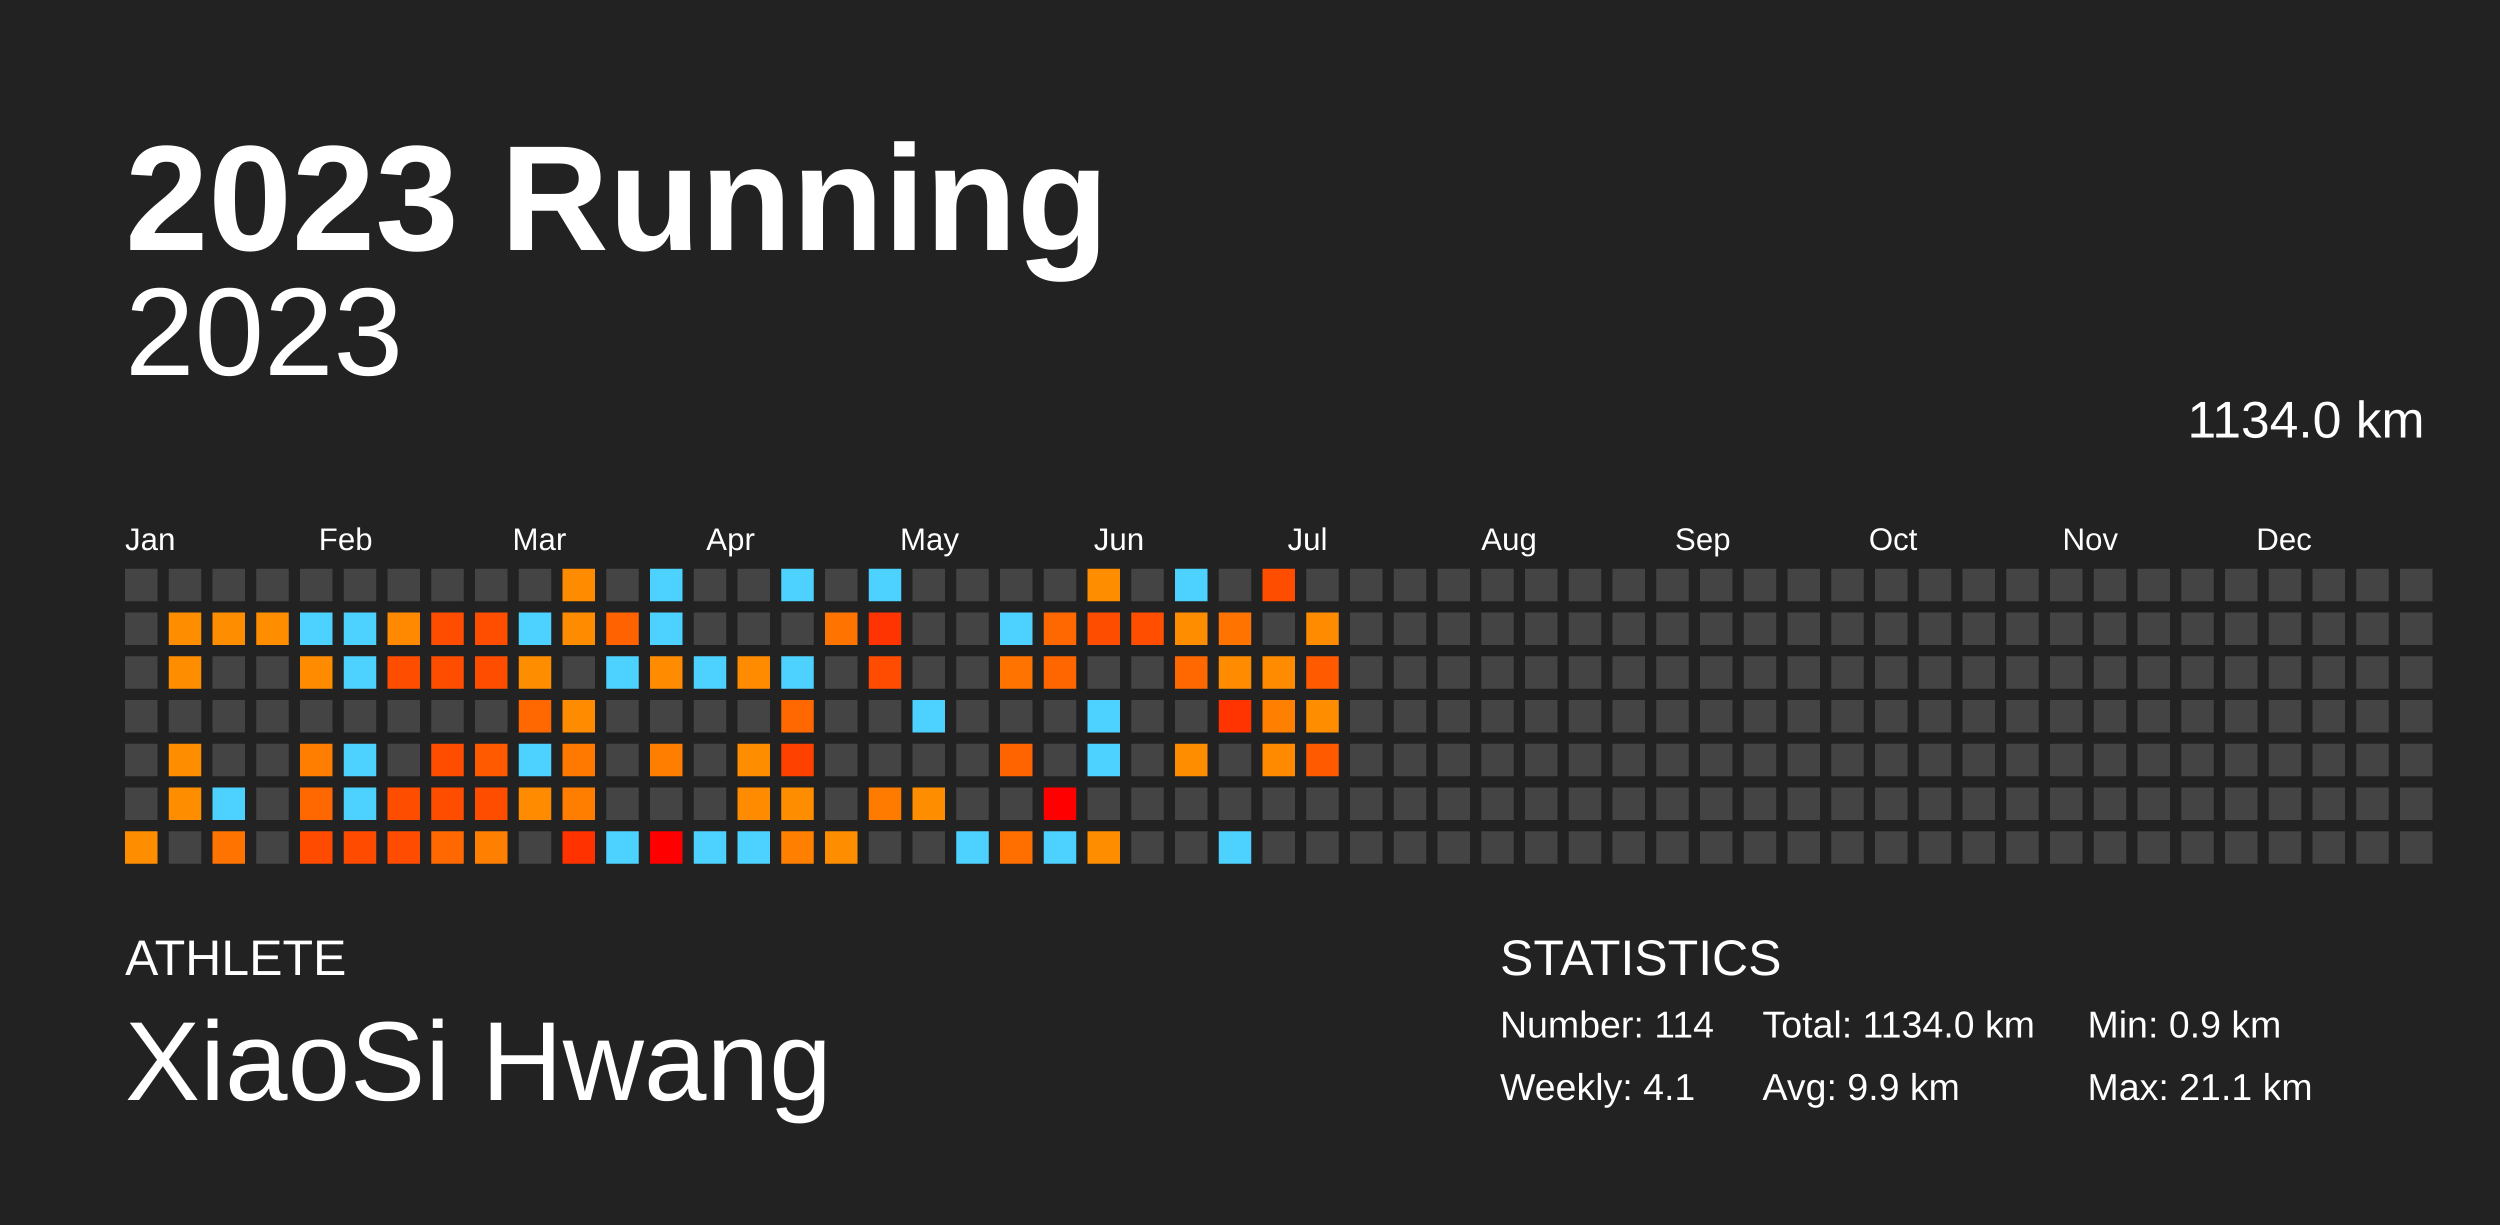
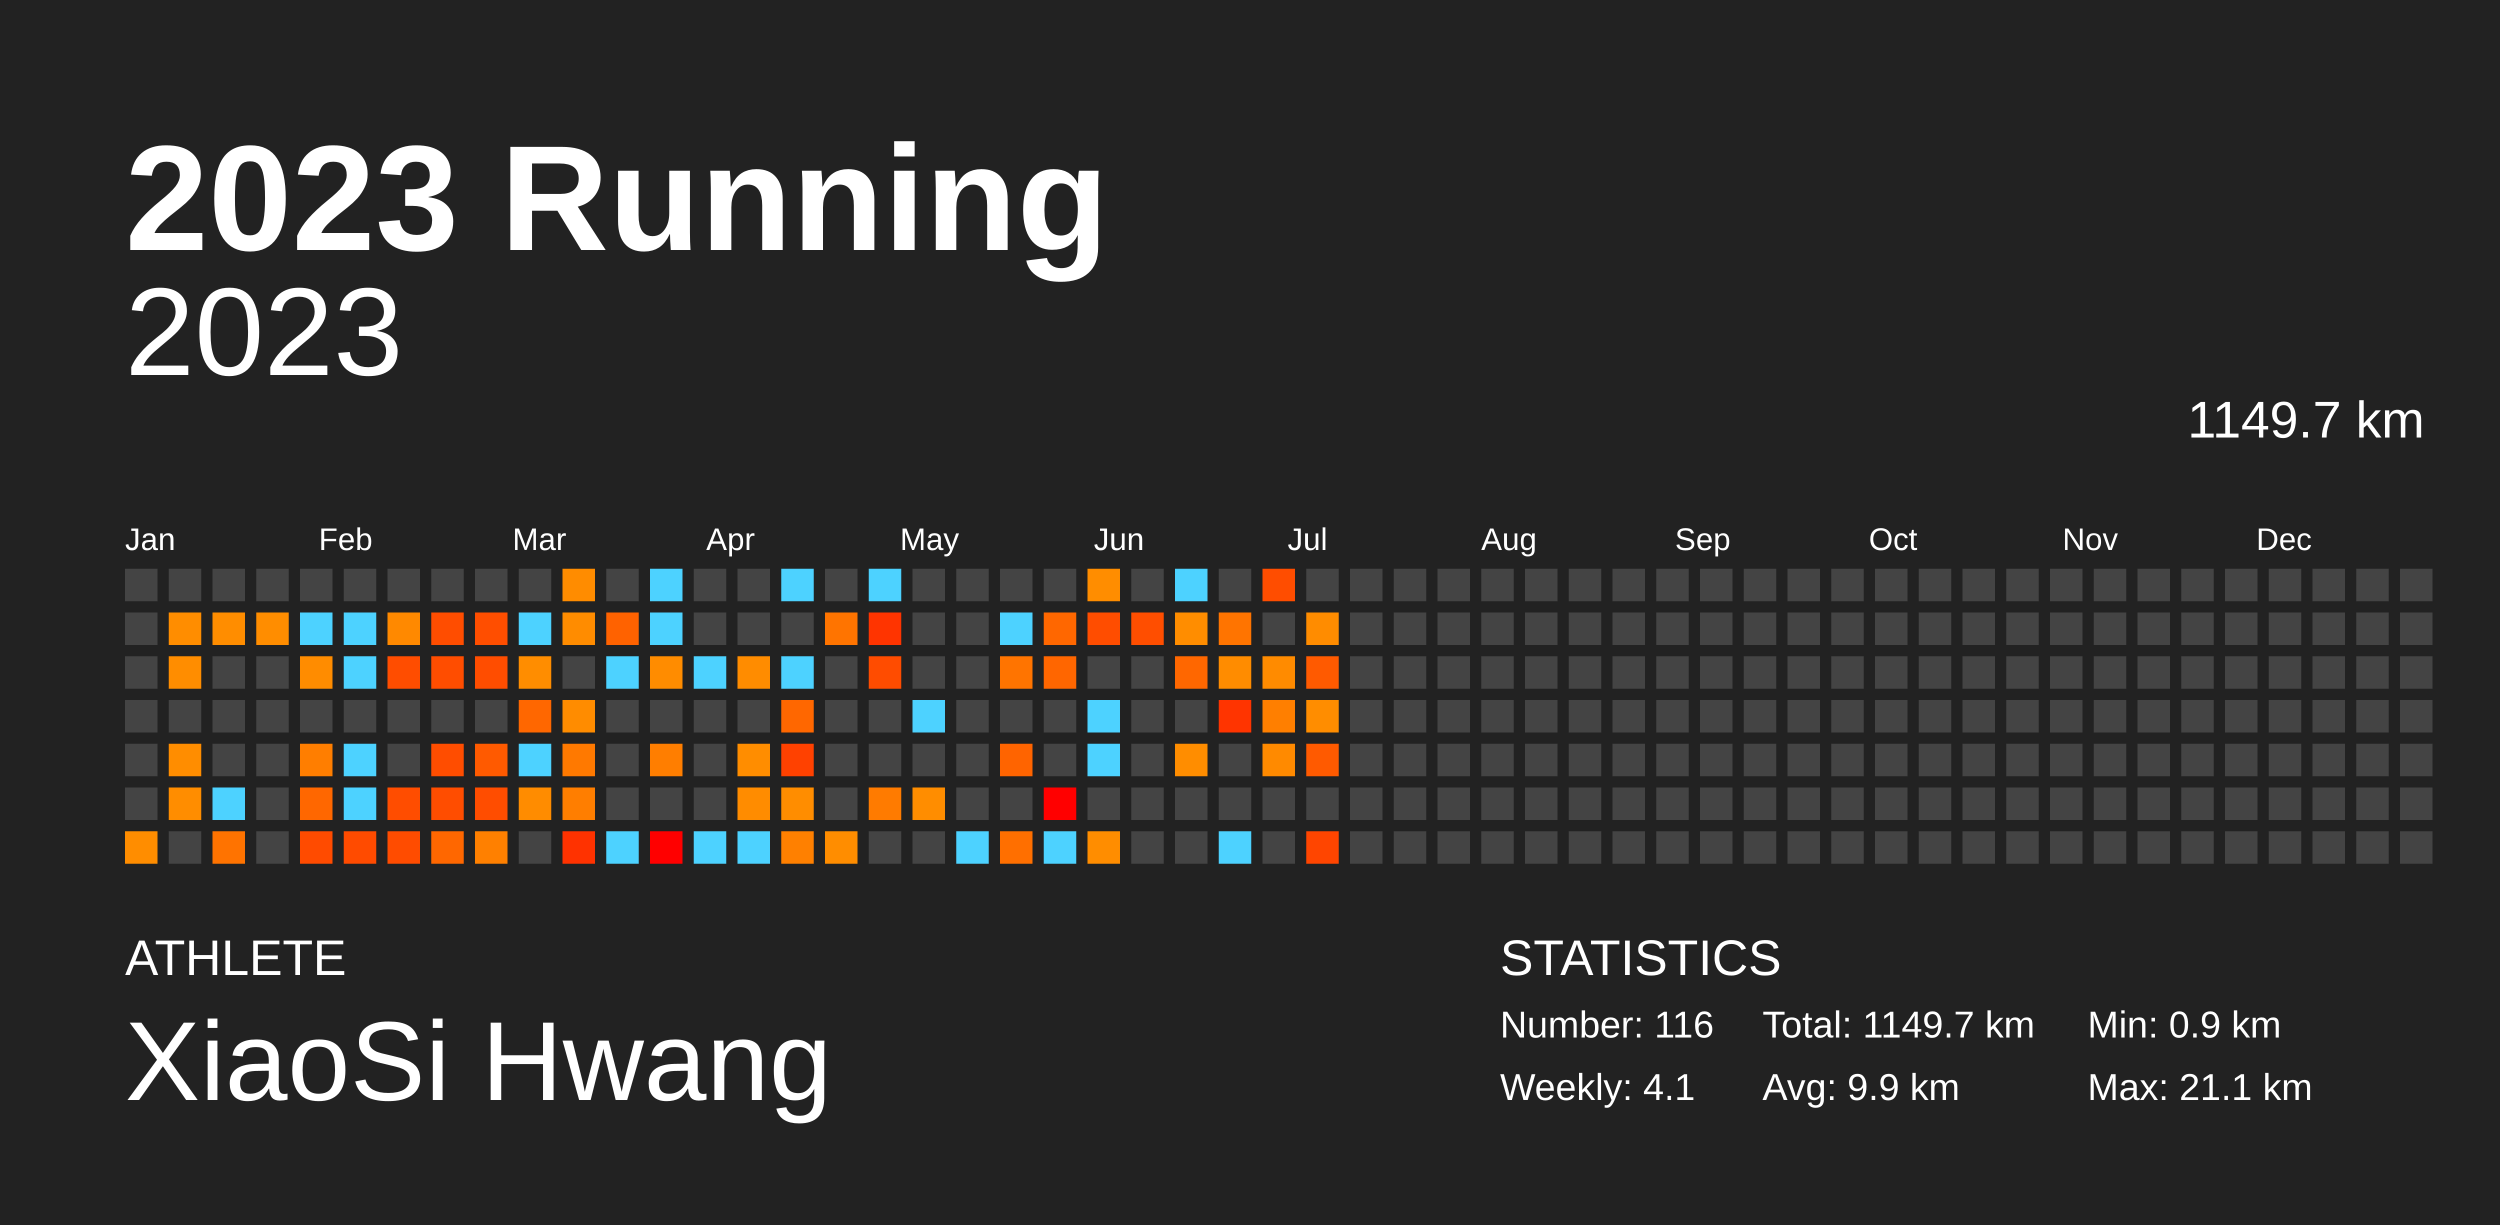
<svg xmlns="http://www.w3.org/2000/svg" baseProfile="full" height="98mm" version="1.1" viewBox="0,0,200,98" width="200mm">
  <defs />
  <rect fill="#222222" height="98" width="200" x="0" y="0" />
  <text fill="#FFFFFF" style="font-size:12px; font-family:Arial; font-weight:bold;" x="10" y="20">2023 Running</text>
  <text fill="#FFFFFF" style="font-size:4px; font-family:Arial" x="10" y="78">ATHLETE</text>
  <text fill="#FFFFFF" style="font-size:9px; font-family:Arial" x="10" y="88">XiaoSi Hwang</text>
  <text fill="#FFFFFF" style="font-size:4px; font-family:Arial" x="120" y="78">STATISTICS</text>
-   <text fill="#FFFFFF" style="font-size:3px; font-family:Arial" x="120" y="83">Number: 114</text>
+   <text fill="#FFFFFF" style="font-size:3px; font-family:Arial" x="120" y="83">Number: 116</text>
  <text fill="#FFFFFF" style="font-size:3px; font-family:Arial" x="120" y="88">Weekly: 4.1</text>
-   <text fill="#FFFFFF" style="font-size:3px; font-family:Arial" x="141" y="83">Total: 1134.0 km</text>
+   <text fill="#FFFFFF" style="font-size:3px; font-family:Arial" x="141" y="83">Total: 1149.7 km</text>
  <text fill="#FFFFFF" style="font-size:3px; font-family:Arial" x="141" y="88">Avg: 9.9 km</text>
  <text fill="#FFFFFF" style="font-size:3px; font-family:Arial" x="167" y="83">Min: 0.9 km</text>
  <text fill="#FFFFFF" style="font-size:3px; font-family:Arial" x="167" y="88">Max: 21.1 km</text>
  <text alignment-baseline="hanging" fill="#FFFFFF" style="font-size:10.0px; font-family:Arial;" x="10" y="30">2023</text>
-   <text alignment-baseline="hanging" fill="#FFFFFF" style="font-size:4.125px; font-family:Arial;" x="175" y="35">1134.0 km</text>
+   <text alignment-baseline="hanging" fill="#FFFFFF" style="font-size:4.125px; font-family:Arial;" x="175" y="35">1149.7 km</text>
  <text fill="#FFFFFF" style="font-size:2.5px; font-family:Arial" x="10.0" y="44">Jan</text>
  <text fill="#FFFFFF" style="font-size:2.5px; font-family:Arial" x="25.5" y="44">Feb</text>
  <text fill="#FFFFFF" style="font-size:2.5px; font-family:Arial" x="41.0" y="44">Mar</text>
  <text fill="#FFFFFF" style="font-size:2.5px; font-family:Arial" x="56.5" y="44">Apr</text>
  <text fill="#FFFFFF" style="font-size:2.5px; font-family:Arial" x="72.0" y="44">May</text>
  <text fill="#FFFFFF" style="font-size:2.5px; font-family:Arial" x="87.5" y="44">Jun</text>
  <text fill="#FFFFFF" style="font-size:2.5px; font-family:Arial" x="103.0" y="44">Jul</text>
  <text fill="#FFFFFF" style="font-size:2.5px; font-family:Arial" x="118.5" y="44">Aug</text>
  <text fill="#FFFFFF" style="font-size:2.5px; font-family:Arial" x="134.0" y="44">Sep</text>
  <text fill="#FFFFFF" style="font-size:2.5px; font-family:Arial" x="149.5" y="44">Oct</text>
  <text fill="#FFFFFF" style="font-size:2.5px; font-family:Arial" x="165.0" y="44">Nov</text>
  <text fill="#FFFFFF" style="font-size:2.5px; font-family:Arial" x="180.5" y="44">Dec</text>
  <rect fill="#444444" height="2.6" width="2.6" x="10.0" y="45.5" />
  <rect fill="#444444" height="2.6" width="2.6" x="10.0" y="49.0" />
  <rect fill="#444444" height="2.6" width="2.6" x="10.0" y="52.5" />
  <rect fill="#444444" height="2.6" width="2.6" x="10.0" y="56.0" />
  <rect fill="#444444" height="2.6" width="2.6" x="10.0" y="59.5" />
  <rect fill="#444444" height="2.6" width="2.6" x="10.0" y="63.0" />
  <rect fill="#ff8d00" height="2.6" width="2.6" x="10.0" y="66.5" />
  <rect fill="#444444" height="2.6" width="2.6" x="13.5" y="45.5" />
  <rect fill="#ff8d00" height="2.6" width="2.6" x="13.5" y="49.0" />
  <rect fill="#ff8d00" height="2.6" width="2.6" x="13.5" y="52.5" />
  <rect fill="#444444" height="2.6" width="2.6" x="13.5" y="56.0" />
  <rect fill="#ff8d00" height="2.6" width="2.6" x="13.5" y="59.5" />
  <rect fill="#ff8d00" height="2.6" width="2.6" x="13.5" y="63.0" />
  <rect fill="#444444" height="2.6" width="2.6" x="13.5" y="66.5" />
  <rect fill="#444444" height="2.6" width="2.6" x="17.0" y="45.5" />
  <rect fill="#ff8d00" height="2.6" width="2.6" x="17.0" y="49.0" />
  <rect fill="#444444" height="2.6" width="2.6" x="17.0" y="52.5" />
  <rect fill="#444444" height="2.6" width="2.6" x="17.0" y="56.0" />
  <rect fill="#444444" height="2.6" width="2.6" x="17.0" y="59.5" />
  <rect fill="#4dd2ff" height="2.6" width="2.6" x="17.0" y="63.0" />
  <rect fill="#ff7300" height="2.6" width="2.6" x="17.0" y="66.5" />
  <rect fill="#444444" height="2.6" width="2.6" x="20.5" y="45.5" />
  <rect fill="#ff8d00" height="2.6" width="2.6" x="20.5" y="49.0" />
  <rect fill="#444444" height="2.6" width="2.6" x="20.5" y="52.5" />
  <rect fill="#444444" height="2.6" width="2.6" x="20.5" y="56.0" />
  <rect fill="#444444" height="2.6" width="2.6" x="20.5" y="59.5" />
  <rect fill="#444444" height="2.6" width="2.6" x="20.5" y="63.0" />
  <rect fill="#444444" height="2.6" width="2.6" x="20.5" y="66.5" />
  <rect fill="#444444" height="2.6" width="2.6" x="24.0" y="45.5" />
  <rect fill="#4dd2ff" height="2.6" width="2.6" x="24.0" y="49.0" />
  <rect fill="#ff8c00" height="2.6" width="2.6" x="24.0" y="52.5" />
  <rect fill="#444444" height="2.6" width="2.6" x="24.0" y="56.0" />
  <rect fill="#ff7e00" height="2.6" width="2.6" x="24.0" y="59.5" />
  <rect fill="#ff6700" height="2.6" width="2.6" x="24.0" y="63.0" />
  <rect fill="#ff4b00" height="2.6" width="2.6" x="24.0" y="66.5" />
  <rect fill="#444444" height="2.6" width="2.6" x="27.5" y="45.5" />
  <rect fill="#4dd2ff" height="2.6" width="2.6" x="27.5" y="49.0" />
  <rect fill="#4dd2ff" height="2.6" width="2.6" x="27.5" y="52.5" />
  <rect fill="#444444" height="2.6" width="2.6" x="27.5" y="56.0" />
  <rect fill="#4dd2ff" height="2.6" width="2.6" x="27.5" y="59.5" />
  <rect fill="#4dd2ff" height="2.6" width="2.6" x="27.5" y="63.0" />
  <rect fill="#ff4b00" height="2.6" width="2.6" x="27.5" y="66.5" />
  <rect fill="#444444" height="2.6" width="2.6" x="31.0" y="45.5" />
  <rect fill="#ff8900" height="2.6" width="2.6" x="31.0" y="49.0" />
  <rect fill="#ff4d00" height="2.6" width="2.6" x="31.0" y="52.5" />
  <rect fill="#444444" height="2.6" width="2.6" x="31.0" y="56.0" />
  <rect fill="#444444" height="2.6" width="2.6" x="31.0" y="59.5" />
  <rect fill="#ff4d00" height="2.6" width="2.6" x="31.0" y="63.0" />
  <rect fill="#ff4c00" height="2.6" width="2.6" x="31.0" y="66.5" />
  <rect fill="#444444" height="2.6" width="2.6" x="34.5" y="45.5" />
  <rect fill="#ff4d00" height="2.6" width="2.6" x="34.5" y="49.0" />
  <rect fill="#ff4d00" height="2.6" width="2.6" x="34.5" y="52.5" />
  <rect fill="#444444" height="2.6" width="2.6" x="34.5" y="56.0" />
  <rect fill="#ff4d00" height="2.6" width="2.6" x="34.5" y="59.5" />
  <rect fill="#ff4d00" height="2.6" width="2.6" x="34.5" y="63.0" />
  <rect fill="#ff6700" height="2.6" width="2.6" x="34.5" y="66.5" />
  <rect fill="#444444" height="2.6" width="2.6" x="38.0" y="45.5" />
  <rect fill="#ff4e00" height="2.6" width="2.6" x="38.0" y="49.0" />
  <rect fill="#ff4d00" height="2.6" width="2.6" x="38.0" y="52.5" />
  <rect fill="#444444" height="2.6" width="2.6" x="38.0" y="56.0" />
  <rect fill="#ff5a00" height="2.6" width="2.6" x="38.0" y="59.5" />
  <rect fill="#ff4d00" height="2.6" width="2.6" x="38.0" y="63.0" />
  <rect fill="#ff8000" height="2.6" width="2.6" x="38.0" y="66.5" />
  <rect fill="#444444" height="2.6" width="2.6" x="41.5" y="45.5" />
  <rect fill="#4dd2ff" height="2.6" width="2.6" x="41.5" y="49.0" />
  <rect fill="#ff8d00" height="2.6" width="2.6" x="41.5" y="52.5" />
  <rect fill="#ff6700" height="2.6" width="2.6" x="41.5" y="56.0" />
  <rect fill="#4dd2ff" height="2.6" width="2.6" x="41.5" y="59.5" />
  <rect fill="#ff8c00" height="2.6" width="2.6" x="41.5" y="63.0" />
  <rect fill="#444444" height="2.6" width="2.6" x="41.5" y="66.5" />
  <rect fill="#ff8c00" height="2.6" width="2.6" x="45.0" y="45.5" />
  <rect fill="#ff8c00" height="2.6" width="2.6" x="45.0" y="49.0" />
  <rect fill="#444444" height="2.6" width="2.6" x="45.0" y="52.5" />
  <rect fill="#ff8c00" height="2.6" width="2.6" x="45.0" y="56.0" />
  <rect fill="#ff7900" height="2.6" width="2.6" x="45.0" y="59.5" />
  <rect fill="#ff7e00" height="2.6" width="2.6" x="45.0" y="63.0" />
  <rect fill="#ff3200" height="2.6" width="2.6" x="45.0" y="66.5" />
  <rect fill="#444444" height="2.6" width="2.6" x="48.5" y="45.5" />
  <rect fill="#ff6200" height="2.6" width="2.6" x="48.5" y="49.0" />
  <rect fill="#4dd2ff" height="2.6" width="2.6" x="48.5" y="52.5" />
  <rect fill="#444444" height="2.6" width="2.6" x="48.5" y="56.0" />
  <rect fill="#444444" height="2.6" width="2.6" x="48.5" y="59.5" />
  <rect fill="#444444" height="2.6" width="2.6" x="48.5" y="63.0" />
  <rect fill="#4dd2ff" height="2.6" width="2.6" x="48.5" y="66.5" />
  <rect fill="#4dd2ff" height="2.6" width="2.6" x="52.0" y="45.5" />
  <rect fill="#4dd2ff" height="2.6" width="2.6" x="52.0" y="49.0" />
  <rect fill="#ff8c00" height="2.6" width="2.6" x="52.0" y="52.5" />
  <rect fill="#444444" height="2.6" width="2.6" x="52.0" y="56.0" />
  <rect fill="#ff7e00" height="2.6" width="2.6" x="52.0" y="59.5" />
  <rect fill="#444444" height="2.6" width="2.6" x="52.0" y="63.0" />
  <rect fill="red" height="2.6" width="2.6" x="52.0" y="66.5" />
  <rect fill="#444444" height="2.6" width="2.6" x="55.5" y="45.5" />
  <rect fill="#444444" height="2.6" width="2.6" x="55.5" y="49.0" />
  <rect fill="#4dd2ff" height="2.6" width="2.6" x="55.5" y="52.5" />
  <rect fill="#444444" height="2.6" width="2.6" x="55.5" y="56.0" />
  <rect fill="#444444" height="2.6" width="2.6" x="55.5" y="59.5" />
  <rect fill="#444444" height="2.6" width="2.6" x="55.5" y="63.0" />
  <rect fill="#4dd2ff" height="2.6" width="2.6" x="55.5" y="66.5" />
  <rect fill="#444444" height="2.6" width="2.6" x="59.0" y="45.5" />
  <rect fill="#444444" height="2.6" width="2.6" x="59.0" y="49.0" />
  <rect fill="#ff8c00" height="2.6" width="2.6" x="59.0" y="52.5" />
  <rect fill="#444444" height="2.6" width="2.6" x="59.0" y="56.0" />
  <rect fill="#ff8d00" height="2.6" width="2.6" x="59.0" y="59.5" />
  <rect fill="#ff8c00" height="2.6" width="2.6" x="59.0" y="63.0" />
  <rect fill="#4dd2ff" height="2.6" width="2.6" x="59.0" y="66.5" />
  <rect fill="#4dd2ff" height="2.6" width="2.6" x="62.5" y="45.5" />
  <rect fill="#444444" height="2.6" width="2.6" x="62.5" y="49.0" />
  <rect fill="#4dd2ff" height="2.6" width="2.6" x="62.5" y="52.5" />
  <rect fill="#ff6700" height="2.6" width="2.6" x="62.5" y="56.0" />
  <rect fill="#ff4100" height="2.6" width="2.6" x="62.5" y="59.5" />
  <rect fill="#ff8d00" height="2.6" width="2.6" x="62.5" y="63.0" />
  <rect fill="#ff8000" height="2.6" width="2.6" x="62.5" y="66.5" />
  <rect fill="#444444" height="2.6" width="2.6" x="66.0" y="45.5" />
  <rect fill="#ff7400" height="2.6" width="2.6" x="66.0" y="49.0" />
  <rect fill="#444444" height="2.6" width="2.6" x="66.0" y="52.5" />
  <rect fill="#444444" height="2.6" width="2.6" x="66.0" y="56.0" />
  <rect fill="#444444" height="2.6" width="2.6" x="66.0" y="59.5" />
  <rect fill="#444444" height="2.6" width="2.6" x="66.0" y="63.0" />
  <rect fill="#ff8d00" height="2.6" width="2.6" x="66.0" y="66.5" />
  <rect fill="#4dd2ff" height="2.6" width="2.6" x="69.5" y="45.5" />
  <rect fill="#ff3400" height="2.6" width="2.6" x="69.5" y="49.0" />
  <rect fill="#ff4c00" height="2.6" width="2.6" x="69.5" y="52.5" />
  <rect fill="#444444" height="2.6" width="2.6" x="69.5" y="56.0" />
  <rect fill="#444444" height="2.6" width="2.6" x="69.5" y="59.5" />
  <rect fill="#ff7b00" height="2.6" width="2.6" x="69.5" y="63.0" />
  <rect fill="#444444" height="2.6" width="2.6" x="69.5" y="66.5" />
  <rect fill="#444444" height="2.6" width="2.6" x="73.0" y="45.5" />
  <rect fill="#444444" height="2.6" width="2.6" x="73.0" y="49.0" />
  <rect fill="#444444" height="2.6" width="2.6" x="73.0" y="52.5" />
  <rect fill="#4dd2ff" height="2.6" width="2.6" x="73.0" y="56.0" />
  <rect fill="#444444" height="2.6" width="2.6" x="73.0" y="59.5" />
  <rect fill="#ff8d00" height="2.6" width="2.6" x="73.0" y="63.0" />
  <rect fill="#444444" height="2.6" width="2.6" x="73.0" y="66.5" />
  <rect fill="#444444" height="2.6" width="2.6" x="76.5" y="45.5" />
  <rect fill="#444444" height="2.6" width="2.6" x="76.5" y="49.0" />
  <rect fill="#444444" height="2.6" width="2.6" x="76.5" y="52.5" />
  <rect fill="#444444" height="2.6" width="2.6" x="76.5" y="56.0" />
  <rect fill="#444444" height="2.6" width="2.6" x="76.5" y="59.5" />
  <rect fill="#444444" height="2.6" width="2.6" x="76.5" y="63.0" />
  <rect fill="#4dd2ff" height="2.6" width="2.6" x="76.5" y="66.5" />
  <rect fill="#444444" height="2.6" width="2.6" x="80.0" y="45.5" />
  <rect fill="#4dd2ff" height="2.6" width="2.6" x="80.0" y="49.0" />
  <rect fill="#ff7400" height="2.6" width="2.6" x="80.0" y="52.5" />
  <rect fill="#444444" height="2.6" width="2.6" x="80.0" y="56.0" />
  <rect fill="#ff6400" height="2.6" width="2.6" x="80.0" y="59.5" />
  <rect fill="#444444" height="2.6" width="2.6" x="80.0" y="63.0" />
  <rect fill="#ff6f00" height="2.6" width="2.6" x="80.0" y="66.5" />
  <rect fill="#444444" height="2.6" width="2.6" x="83.5" y="45.5" />
  <rect fill="#ff6700" height="2.6" width="2.6" x="83.5" y="49.0" />
  <rect fill="#ff6600" height="2.6" width="2.6" x="83.5" y="52.5" />
  <rect fill="#444444" height="2.6" width="2.6" x="83.5" y="56.0" />
  <rect fill="#444444" height="2.6" width="2.6" x="83.5" y="59.5" />
  <rect fill="red" height="2.6" width="2.6" x="83.5" y="63.0" />
  <rect fill="#4dd2ff" height="2.6" width="2.6" x="83.5" y="66.5" />
  <rect fill="#ff8d00" height="2.6" width="2.6" x="87.0" y="45.5" />
  <rect fill="#ff4d00" height="2.6" width="2.6" x="87.0" y="49.0" />
  <rect fill="#444444" height="2.6" width="2.6" x="87.0" y="52.5" />
  <rect fill="#4dd2ff" height="2.6" width="2.6" x="87.0" y="56.0" />
  <rect fill="#4dd2ff" height="2.6" width="2.6" x="87.0" y="59.5" />
  <rect fill="#444444" height="2.6" width="2.6" x="87.0" y="63.0" />
  <rect fill="#ff8d00" height="2.6" width="2.6" x="87.0" y="66.5" />
  <rect fill="#444444" height="2.6" width="2.6" x="90.5" y="45.5" />
  <rect fill="#ff4e00" height="2.6" width="2.6" x="90.5" y="49.0" />
  <rect fill="#444444" height="2.6" width="2.6" x="90.5" y="52.5" />
  <rect fill="#444444" height="2.6" width="2.6" x="90.5" y="56.0" />
  <rect fill="#444444" height="2.6" width="2.6" x="90.5" y="59.5" />
  <rect fill="#444444" height="2.6" width="2.6" x="90.5" y="63.0" />
  <rect fill="#444444" height="2.6" width="2.6" x="90.5" y="66.5" />
  <rect fill="#4dd2ff" height="2.6" width="2.6" x="94.0" y="45.5" />
  <rect fill="#ff8d00" height="2.6" width="2.6" x="94.0" y="49.0" />
  <rect fill="#ff6700" height="2.6" width="2.6" x="94.0" y="52.5" />
  <rect fill="#444444" height="2.6" width="2.6" x="94.0" y="56.0" />
  <rect fill="#ff8d00" height="2.6" width="2.6" x="94.0" y="59.5" />
  <rect fill="#444444" height="2.6" width="2.6" x="94.0" y="63.0" />
  <rect fill="#444444" height="2.6" width="2.6" x="94.0" y="66.5" />
  <rect fill="#444444" height="2.6" width="2.6" x="97.5" y="45.5" />
  <rect fill="#ff7400" height="2.6" width="2.6" x="97.5" y="49.0" />
  <rect fill="#ff8c00" height="2.6" width="2.6" x="97.5" y="52.5" />
  <rect fill="#ff3400" height="2.6" width="2.6" x="97.5" y="56.0" />
  <rect fill="#444444" height="2.6" width="2.6" x="97.5" y="59.5" />
  <rect fill="#444444" height="2.6" width="2.6" x="97.5" y="63.0" />
  <rect fill="#4dd2ff" height="2.6" width="2.6" x="97.5" y="66.5" />
  <rect fill="#ff4d00" height="2.6" width="2.6" x="101.0" y="45.5" />
  <rect fill="#444444" height="2.6" width="2.6" x="101.0" y="49.0" />
  <rect fill="#ff8b00" height="2.6" width="2.6" x="101.0" y="52.5" />
  <rect fill="#ff7f00" height="2.6" width="2.6" x="101.0" y="56.0" />
  <rect fill="#ff8a00" height="2.6" width="2.6" x="101.0" y="59.5" />
  <rect fill="#444444" height="2.6" width="2.6" x="101.0" y="63.0" />
  <rect fill="#444444" height="2.6" width="2.6" x="101.0" y="66.5" />
  <rect fill="#444444" height="2.6" width="2.6" x="104.5" y="45.5" />
  <rect fill="#ff8c00" height="2.6" width="2.6" x="104.5" y="49.0" />
  <rect fill="#ff5a00" height="2.6" width="2.6" x="104.5" y="52.5" />
  <rect fill="#ff8d00" height="2.6" width="2.6" x="104.5" y="56.0" />
  <rect fill="#ff5a00" height="2.6" width="2.6" x="104.5" y="59.5" />
  <rect fill="#444444" height="2.6" width="2.6" x="104.5" y="63.0" />
-   <rect fill="#444444" height="2.6" width="2.6" x="104.5" y="66.5" />
+   <rect fill="#ff4500" height="2.6" width="2.6" x="104.5" y="66.5" />
  <rect fill="#444444" height="2.6" width="2.6" x="108.0" y="45.5" />
  <rect fill="#444444" height="2.6" width="2.6" x="108.0" y="49.0" />
  <rect fill="#444444" height="2.6" width="2.6" x="108.0" y="52.5" />
  <rect fill="#444444" height="2.6" width="2.6" x="108.0" y="56.0" />
  <rect fill="#444444" height="2.6" width="2.6" x="108.0" y="59.5" />
  <rect fill="#444444" height="2.6" width="2.6" x="108.0" y="63.0" />
  <rect fill="#444444" height="2.6" width="2.6" x="108.0" y="66.5" />
  <rect fill="#444444" height="2.6" width="2.6" x="111.5" y="45.5" />
  <rect fill="#444444" height="2.6" width="2.6" x="111.5" y="49.0" />
  <rect fill="#444444" height="2.6" width="2.6" x="111.5" y="52.5" />
  <rect fill="#444444" height="2.6" width="2.6" x="111.5" y="56.0" />
  <rect fill="#444444" height="2.6" width="2.6" x="111.5" y="59.5" />
  <rect fill="#444444" height="2.6" width="2.6" x="111.5" y="63.0" />
  <rect fill="#444444" height="2.6" width="2.6" x="111.5" y="66.5" />
  <rect fill="#444444" height="2.6" width="2.6" x="115.0" y="45.5" />
  <rect fill="#444444" height="2.6" width="2.6" x="115.0" y="49.0" />
  <rect fill="#444444" height="2.6" width="2.6" x="115.0" y="52.5" />
  <rect fill="#444444" height="2.6" width="2.6" x="115.0" y="56.0" />
  <rect fill="#444444" height="2.6" width="2.6" x="115.0" y="59.5" />
  <rect fill="#444444" height="2.6" width="2.6" x="115.0" y="63.0" />
  <rect fill="#444444" height="2.6" width="2.6" x="115.0" y="66.5" />
  <rect fill="#444444" height="2.6" width="2.6" x="118.5" y="45.5" />
  <rect fill="#444444" height="2.6" width="2.6" x="118.5" y="49.0" />
  <rect fill="#444444" height="2.6" width="2.6" x="118.5" y="52.5" />
  <rect fill="#444444" height="2.6" width="2.6" x="118.5" y="56.0" />
  <rect fill="#444444" height="2.6" width="2.6" x="118.5" y="59.5" />
  <rect fill="#444444" height="2.6" width="2.6" x="118.5" y="63.0" />
  <rect fill="#444444" height="2.6" width="2.6" x="118.5" y="66.5" />
  <rect fill="#444444" height="2.6" width="2.6" x="122.0" y="45.5" />
  <rect fill="#444444" height="2.6" width="2.6" x="122.0" y="49.0" />
  <rect fill="#444444" height="2.6" width="2.6" x="122.0" y="52.5" />
  <rect fill="#444444" height="2.6" width="2.6" x="122.0" y="56.0" />
  <rect fill="#444444" height="2.6" width="2.6" x="122.0" y="59.5" />
  <rect fill="#444444" height="2.6" width="2.6" x="122.0" y="63.0" />
  <rect fill="#444444" height="2.6" width="2.6" x="122.0" y="66.5" />
  <rect fill="#444444" height="2.6" width="2.6" x="125.5" y="45.5" />
  <rect fill="#444444" height="2.6" width="2.6" x="125.5" y="49.0" />
  <rect fill="#444444" height="2.6" width="2.6" x="125.5" y="52.5" />
  <rect fill="#444444" height="2.6" width="2.6" x="125.5" y="56.0" />
  <rect fill="#444444" height="2.6" width="2.6" x="125.5" y="59.5" />
  <rect fill="#444444" height="2.6" width="2.6" x="125.5" y="63.0" />
  <rect fill="#444444" height="2.6" width="2.6" x="125.5" y="66.5" />
  <rect fill="#444444" height="2.6" width="2.6" x="129.0" y="45.5" />
  <rect fill="#444444" height="2.6" width="2.6" x="129.0" y="49.0" />
  <rect fill="#444444" height="2.6" width="2.6" x="129.0" y="52.5" />
  <rect fill="#444444" height="2.6" width="2.6" x="129.0" y="56.0" />
  <rect fill="#444444" height="2.6" width="2.6" x="129.0" y="59.5" />
  <rect fill="#444444" height="2.6" width="2.6" x="129.0" y="63.0" />
  <rect fill="#444444" height="2.6" width="2.6" x="129.0" y="66.5" />
  <rect fill="#444444" height="2.6" width="2.6" x="132.5" y="45.5" />
  <rect fill="#444444" height="2.6" width="2.6" x="132.5" y="49.0" />
  <rect fill="#444444" height="2.6" width="2.6" x="132.5" y="52.5" />
  <rect fill="#444444" height="2.6" width="2.6" x="132.5" y="56.0" />
  <rect fill="#444444" height="2.6" width="2.6" x="132.5" y="59.5" />
  <rect fill="#444444" height="2.6" width="2.6" x="132.5" y="63.0" />
  <rect fill="#444444" height="2.6" width="2.6" x="132.5" y="66.5" />
  <rect fill="#444444" height="2.6" width="2.6" x="136.0" y="45.5" />
  <rect fill="#444444" height="2.6" width="2.6" x="136.0" y="49.0" />
  <rect fill="#444444" height="2.6" width="2.6" x="136.0" y="52.5" />
  <rect fill="#444444" height="2.6" width="2.6" x="136.0" y="56.0" />
  <rect fill="#444444" height="2.6" width="2.6" x="136.0" y="59.5" />
  <rect fill="#444444" height="2.6" width="2.6" x="136.0" y="63.0" />
  <rect fill="#444444" height="2.6" width="2.6" x="136.0" y="66.5" />
  <rect fill="#444444" height="2.6" width="2.6" x="139.5" y="45.5" />
  <rect fill="#444444" height="2.6" width="2.6" x="139.5" y="49.0" />
  <rect fill="#444444" height="2.6" width="2.6" x="139.5" y="52.5" />
  <rect fill="#444444" height="2.6" width="2.6" x="139.5" y="56.0" />
  <rect fill="#444444" height="2.6" width="2.6" x="139.5" y="59.5" />
  <rect fill="#444444" height="2.6" width="2.6" x="139.5" y="63.0" />
  <rect fill="#444444" height="2.6" width="2.6" x="139.5" y="66.5" />
  <rect fill="#444444" height="2.6" width="2.6" x="143.0" y="45.5" />
  <rect fill="#444444" height="2.6" width="2.6" x="143.0" y="49.0" />
  <rect fill="#444444" height="2.6" width="2.6" x="143.0" y="52.5" />
  <rect fill="#444444" height="2.6" width="2.6" x="143.0" y="56.0" />
  <rect fill="#444444" height="2.6" width="2.6" x="143.0" y="59.5" />
  <rect fill="#444444" height="2.6" width="2.6" x="143.0" y="63.0" />
  <rect fill="#444444" height="2.6" width="2.6" x="143.0" y="66.5" />
  <rect fill="#444444" height="2.6" width="2.6" x="146.5" y="45.5" />
  <rect fill="#444444" height="2.6" width="2.6" x="146.5" y="49.0" />
  <rect fill="#444444" height="2.6" width="2.6" x="146.5" y="52.5" />
  <rect fill="#444444" height="2.6" width="2.6" x="146.5" y="56.0" />
  <rect fill="#444444" height="2.6" width="2.6" x="146.5" y="59.5" />
  <rect fill="#444444" height="2.6" width="2.6" x="146.5" y="63.0" />
  <rect fill="#444444" height="2.6" width="2.6" x="146.5" y="66.5" />
  <rect fill="#444444" height="2.6" width="2.6" x="150.0" y="45.5" />
  <rect fill="#444444" height="2.6" width="2.6" x="150.0" y="49.0" />
  <rect fill="#444444" height="2.6" width="2.6" x="150.0" y="52.5" />
  <rect fill="#444444" height="2.6" width="2.6" x="150.0" y="56.0" />
  <rect fill="#444444" height="2.6" width="2.6" x="150.0" y="59.5" />
  <rect fill="#444444" height="2.6" width="2.6" x="150.0" y="63.0" />
  <rect fill="#444444" height="2.6" width="2.6" x="150.0" y="66.5" />
  <rect fill="#444444" height="2.6" width="2.6" x="153.5" y="45.5" />
  <rect fill="#444444" height="2.6" width="2.6" x="153.5" y="49.0" />
  <rect fill="#444444" height="2.6" width="2.6" x="153.5" y="52.5" />
  <rect fill="#444444" height="2.6" width="2.6" x="153.5" y="56.0" />
  <rect fill="#444444" height="2.6" width="2.6" x="153.5" y="59.5" />
  <rect fill="#444444" height="2.6" width="2.6" x="153.5" y="63.0" />
  <rect fill="#444444" height="2.6" width="2.6" x="153.5" y="66.5" />
  <rect fill="#444444" height="2.6" width="2.6" x="157.0" y="45.5" />
  <rect fill="#444444" height="2.6" width="2.6" x="157.0" y="49.0" />
  <rect fill="#444444" height="2.6" width="2.6" x="157.0" y="52.5" />
  <rect fill="#444444" height="2.6" width="2.6" x="157.0" y="56.0" />
  <rect fill="#444444" height="2.6" width="2.6" x="157.0" y="59.5" />
  <rect fill="#444444" height="2.6" width="2.6" x="157.0" y="63.0" />
  <rect fill="#444444" height="2.6" width="2.6" x="157.0" y="66.5" />
  <rect fill="#444444" height="2.6" width="2.6" x="160.5" y="45.5" />
  <rect fill="#444444" height="2.6" width="2.6" x="160.5" y="49.0" />
  <rect fill="#444444" height="2.6" width="2.6" x="160.5" y="52.5" />
  <rect fill="#444444" height="2.6" width="2.6" x="160.5" y="56.0" />
  <rect fill="#444444" height="2.6" width="2.6" x="160.5" y="59.5" />
  <rect fill="#444444" height="2.6" width="2.6" x="160.5" y="63.0" />
  <rect fill="#444444" height="2.6" width="2.6" x="160.5" y="66.5" />
  <rect fill="#444444" height="2.6" width="2.6" x="164.0" y="45.5" />
  <rect fill="#444444" height="2.6" width="2.6" x="164.0" y="49.0" />
  <rect fill="#444444" height="2.6" width="2.6" x="164.0" y="52.5" />
  <rect fill="#444444" height="2.6" width="2.6" x="164.0" y="56.0" />
  <rect fill="#444444" height="2.6" width="2.6" x="164.0" y="59.5" />
  <rect fill="#444444" height="2.6" width="2.6" x="164.0" y="63.0" />
  <rect fill="#444444" height="2.6" width="2.6" x="164.0" y="66.5" />
  <rect fill="#444444" height="2.6" width="2.6" x="167.5" y="45.5" />
  <rect fill="#444444" height="2.6" width="2.6" x="167.5" y="49.0" />
  <rect fill="#444444" height="2.6" width="2.6" x="167.5" y="52.5" />
  <rect fill="#444444" height="2.6" width="2.6" x="167.5" y="56.0" />
  <rect fill="#444444" height="2.6" width="2.6" x="167.5" y="59.5" />
  <rect fill="#444444" height="2.6" width="2.6" x="167.5" y="63.0" />
  <rect fill="#444444" height="2.6" width="2.6" x="167.5" y="66.5" />
  <rect fill="#444444" height="2.6" width="2.6" x="171.0" y="45.5" />
  <rect fill="#444444" height="2.6" width="2.6" x="171.0" y="49.0" />
  <rect fill="#444444" height="2.6" width="2.6" x="171.0" y="52.5" />
  <rect fill="#444444" height="2.6" width="2.6" x="171.0" y="56.0" />
  <rect fill="#444444" height="2.6" width="2.6" x="171.0" y="59.5" />
  <rect fill="#444444" height="2.6" width="2.6" x="171.0" y="63.0" />
  <rect fill="#444444" height="2.6" width="2.6" x="171.0" y="66.5" />
  <rect fill="#444444" height="2.6" width="2.6" x="174.5" y="45.5" />
  <rect fill="#444444" height="2.6" width="2.6" x="174.5" y="49.0" />
  <rect fill="#444444" height="2.6" width="2.6" x="174.5" y="52.5" />
  <rect fill="#444444" height="2.6" width="2.6" x="174.5" y="56.0" />
  <rect fill="#444444" height="2.6" width="2.6" x="174.5" y="59.5" />
  <rect fill="#444444" height="2.6" width="2.6" x="174.5" y="63.0" />
  <rect fill="#444444" height="2.6" width="2.6" x="174.5" y="66.5" />
  <rect fill="#444444" height="2.6" width="2.6" x="178.0" y="45.5" />
  <rect fill="#444444" height="2.6" width="2.6" x="178.0" y="49.0" />
  <rect fill="#444444" height="2.6" width="2.6" x="178.0" y="52.5" />
  <rect fill="#444444" height="2.6" width="2.6" x="178.0" y="56.0" />
  <rect fill="#444444" height="2.6" width="2.6" x="178.0" y="59.5" />
  <rect fill="#444444" height="2.6" width="2.6" x="178.0" y="63.0" />
  <rect fill="#444444" height="2.6" width="2.6" x="178.0" y="66.5" />
  <rect fill="#444444" height="2.6" width="2.6" x="181.5" y="45.5" />
  <rect fill="#444444" height="2.6" width="2.6" x="181.5" y="49.0" />
  <rect fill="#444444" height="2.6" width="2.6" x="181.5" y="52.5" />
  <rect fill="#444444" height="2.6" width="2.6" x="181.5" y="56.0" />
  <rect fill="#444444" height="2.6" width="2.6" x="181.5" y="59.5" />
  <rect fill="#444444" height="2.6" width="2.6" x="181.5" y="63.0" />
  <rect fill="#444444" height="2.6" width="2.6" x="181.5" y="66.5" />
  <rect fill="#444444" height="2.6" width="2.6" x="185.0" y="45.5" />
  <rect fill="#444444" height="2.6" width="2.6" x="185.0" y="49.0" />
  <rect fill="#444444" height="2.6" width="2.6" x="185.0" y="52.5" />
  <rect fill="#444444" height="2.6" width="2.6" x="185.0" y="56.0" />
  <rect fill="#444444" height="2.6" width="2.6" x="185.0" y="59.5" />
  <rect fill="#444444" height="2.6" width="2.6" x="185.0" y="63.0" />
  <rect fill="#444444" height="2.6" width="2.6" x="185.0" y="66.5" />
  <rect fill="#444444" height="2.6" width="2.6" x="188.5" y="45.5" />
  <rect fill="#444444" height="2.6" width="2.6" x="188.5" y="49.0" />
  <rect fill="#444444" height="2.6" width="2.6" x="188.5" y="52.5" />
  <rect fill="#444444" height="2.6" width="2.6" x="188.5" y="56.0" />
  <rect fill="#444444" height="2.6" width="2.6" x="188.5" y="59.5" />
  <rect fill="#444444" height="2.6" width="2.6" x="188.5" y="63.0" />
  <rect fill="#444444" height="2.6" width="2.6" x="188.5" y="66.5" />
  <rect fill="#444444" height="2.6" width="2.6" x="192.0" y="45.5" />
  <rect fill="#444444" height="2.6" width="2.6" x="192.0" y="49.0" />
  <rect fill="#444444" height="2.6" width="2.6" x="192.0" y="52.5" />
  <rect fill="#444444" height="2.6" width="2.6" x="192.0" y="56.0" />
  <rect fill="#444444" height="2.6" width="2.6" x="192.0" y="59.5" />
  <rect fill="#444444" height="2.6" width="2.6" x="192.0" y="63.0" />
  <rect fill="#444444" height="2.6" width="2.6" x="192.0" y="66.5" />
</svg>
